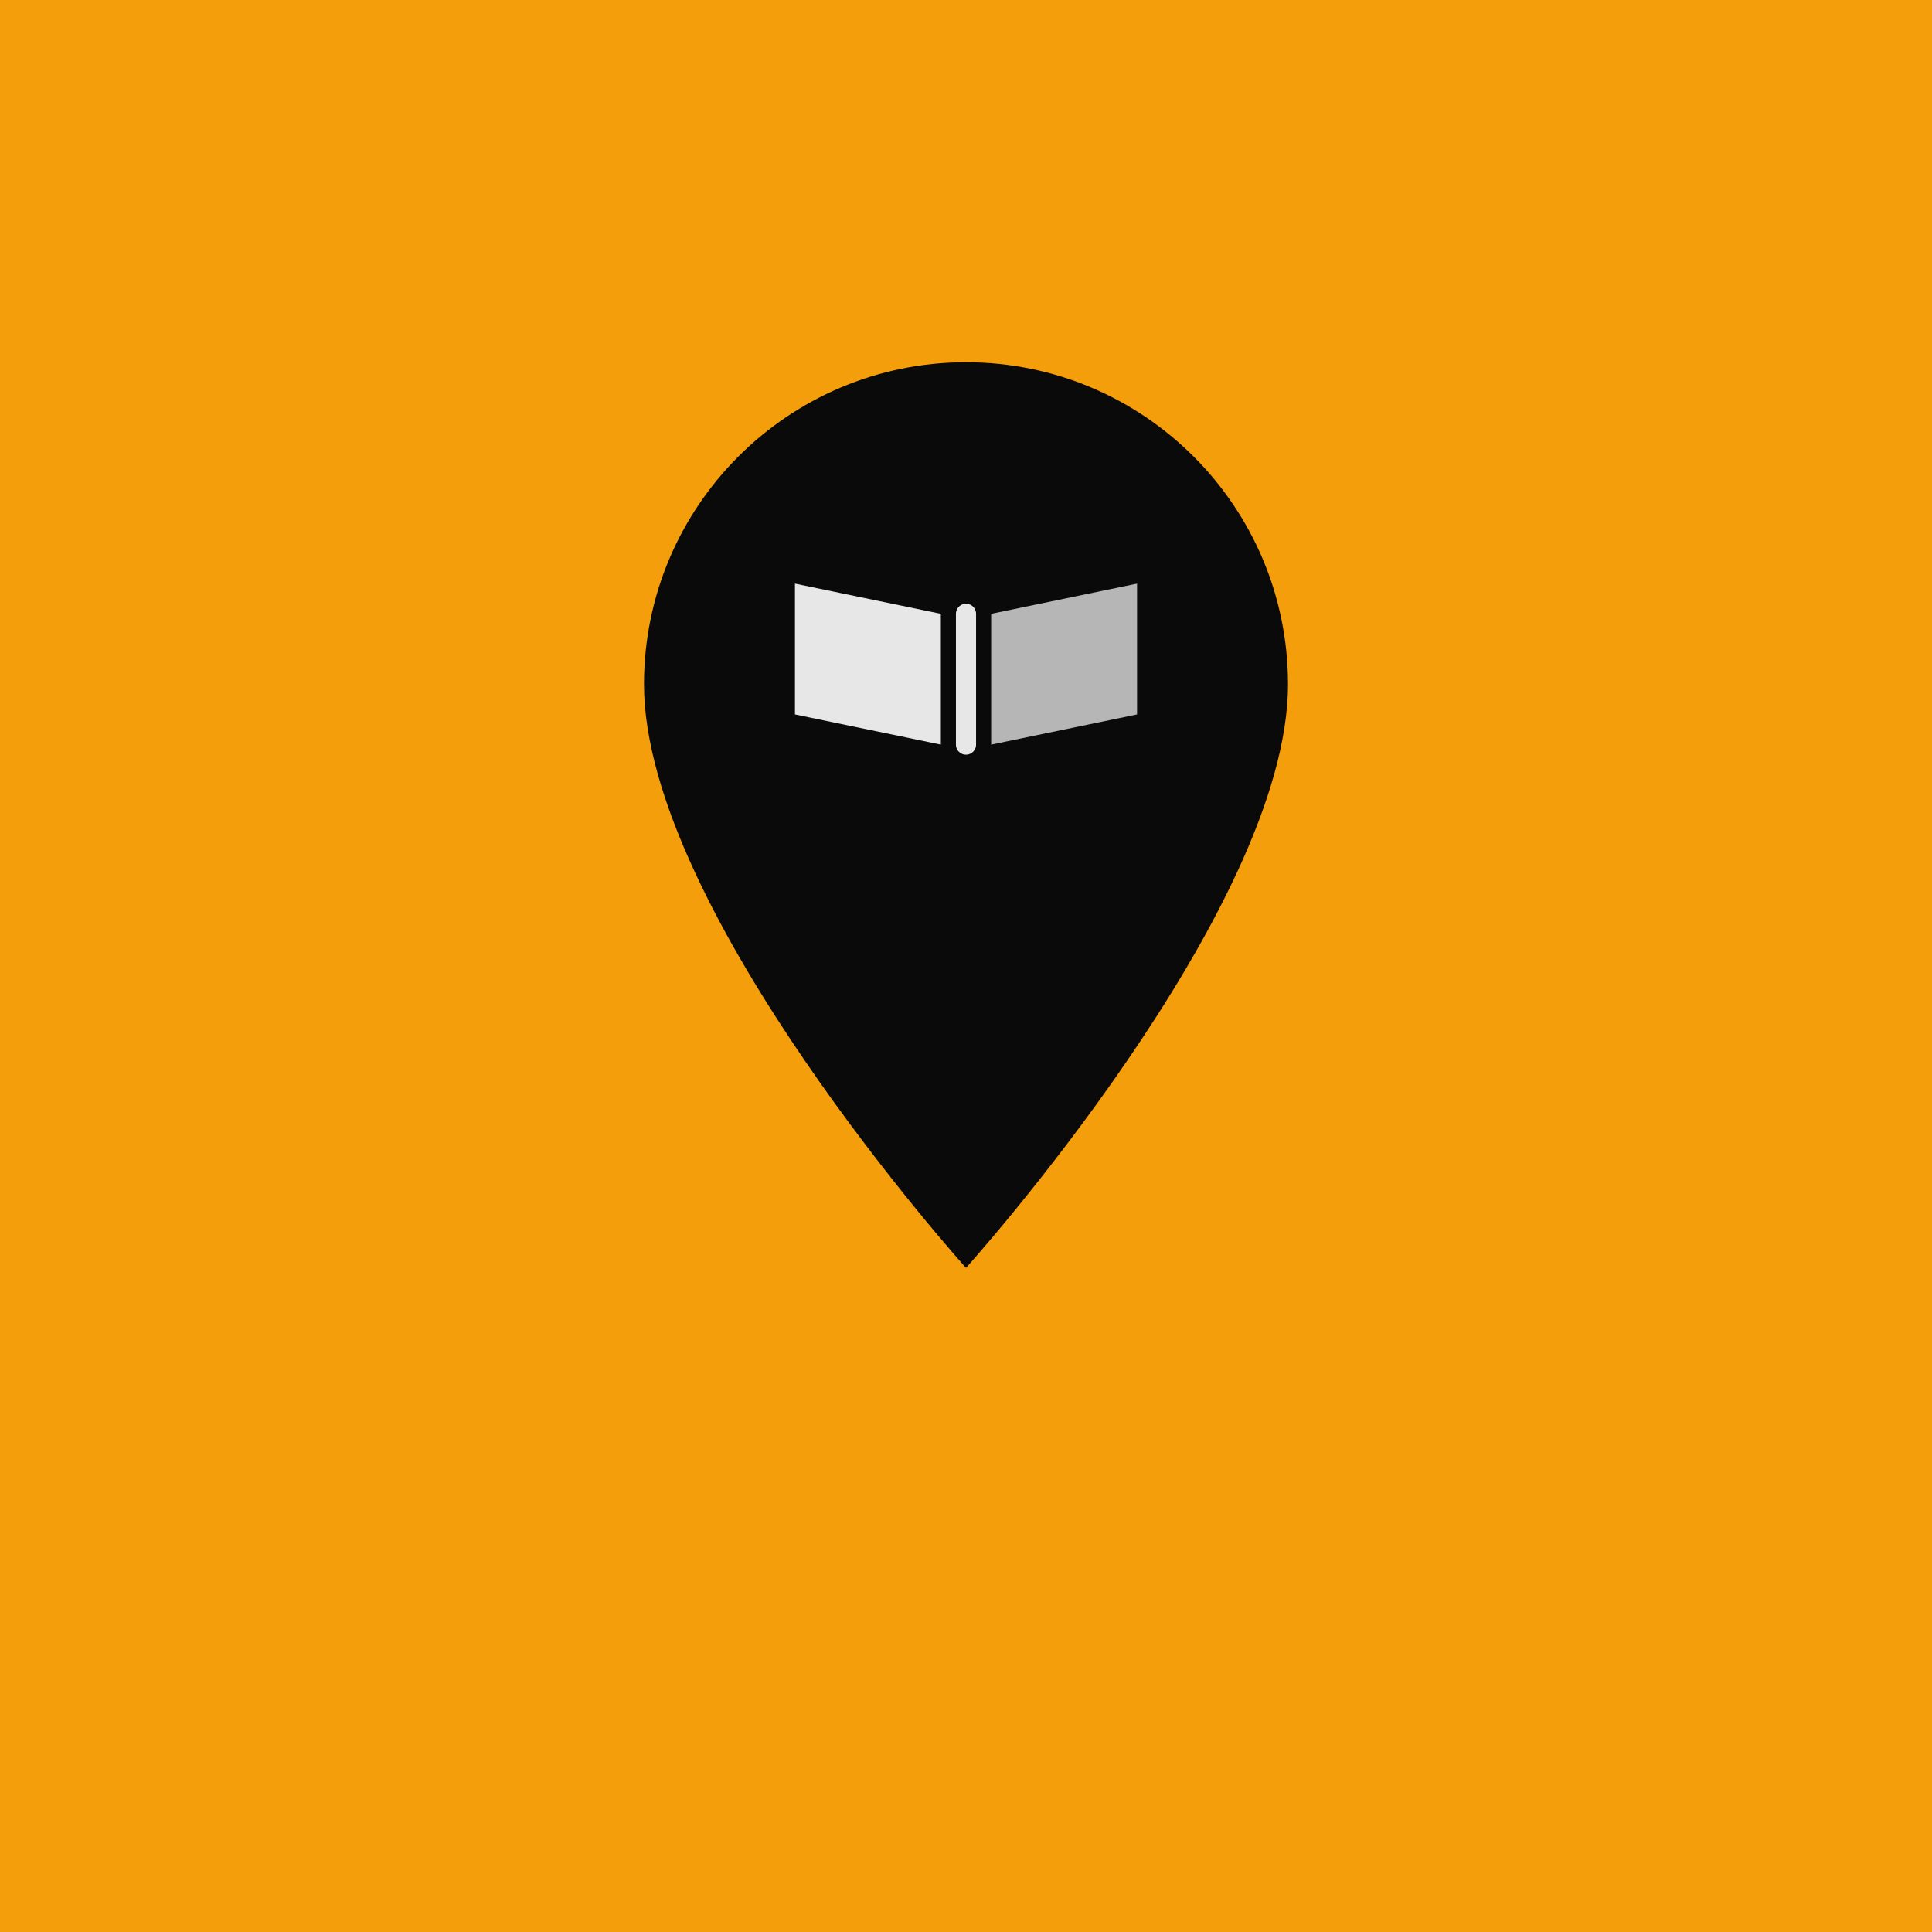
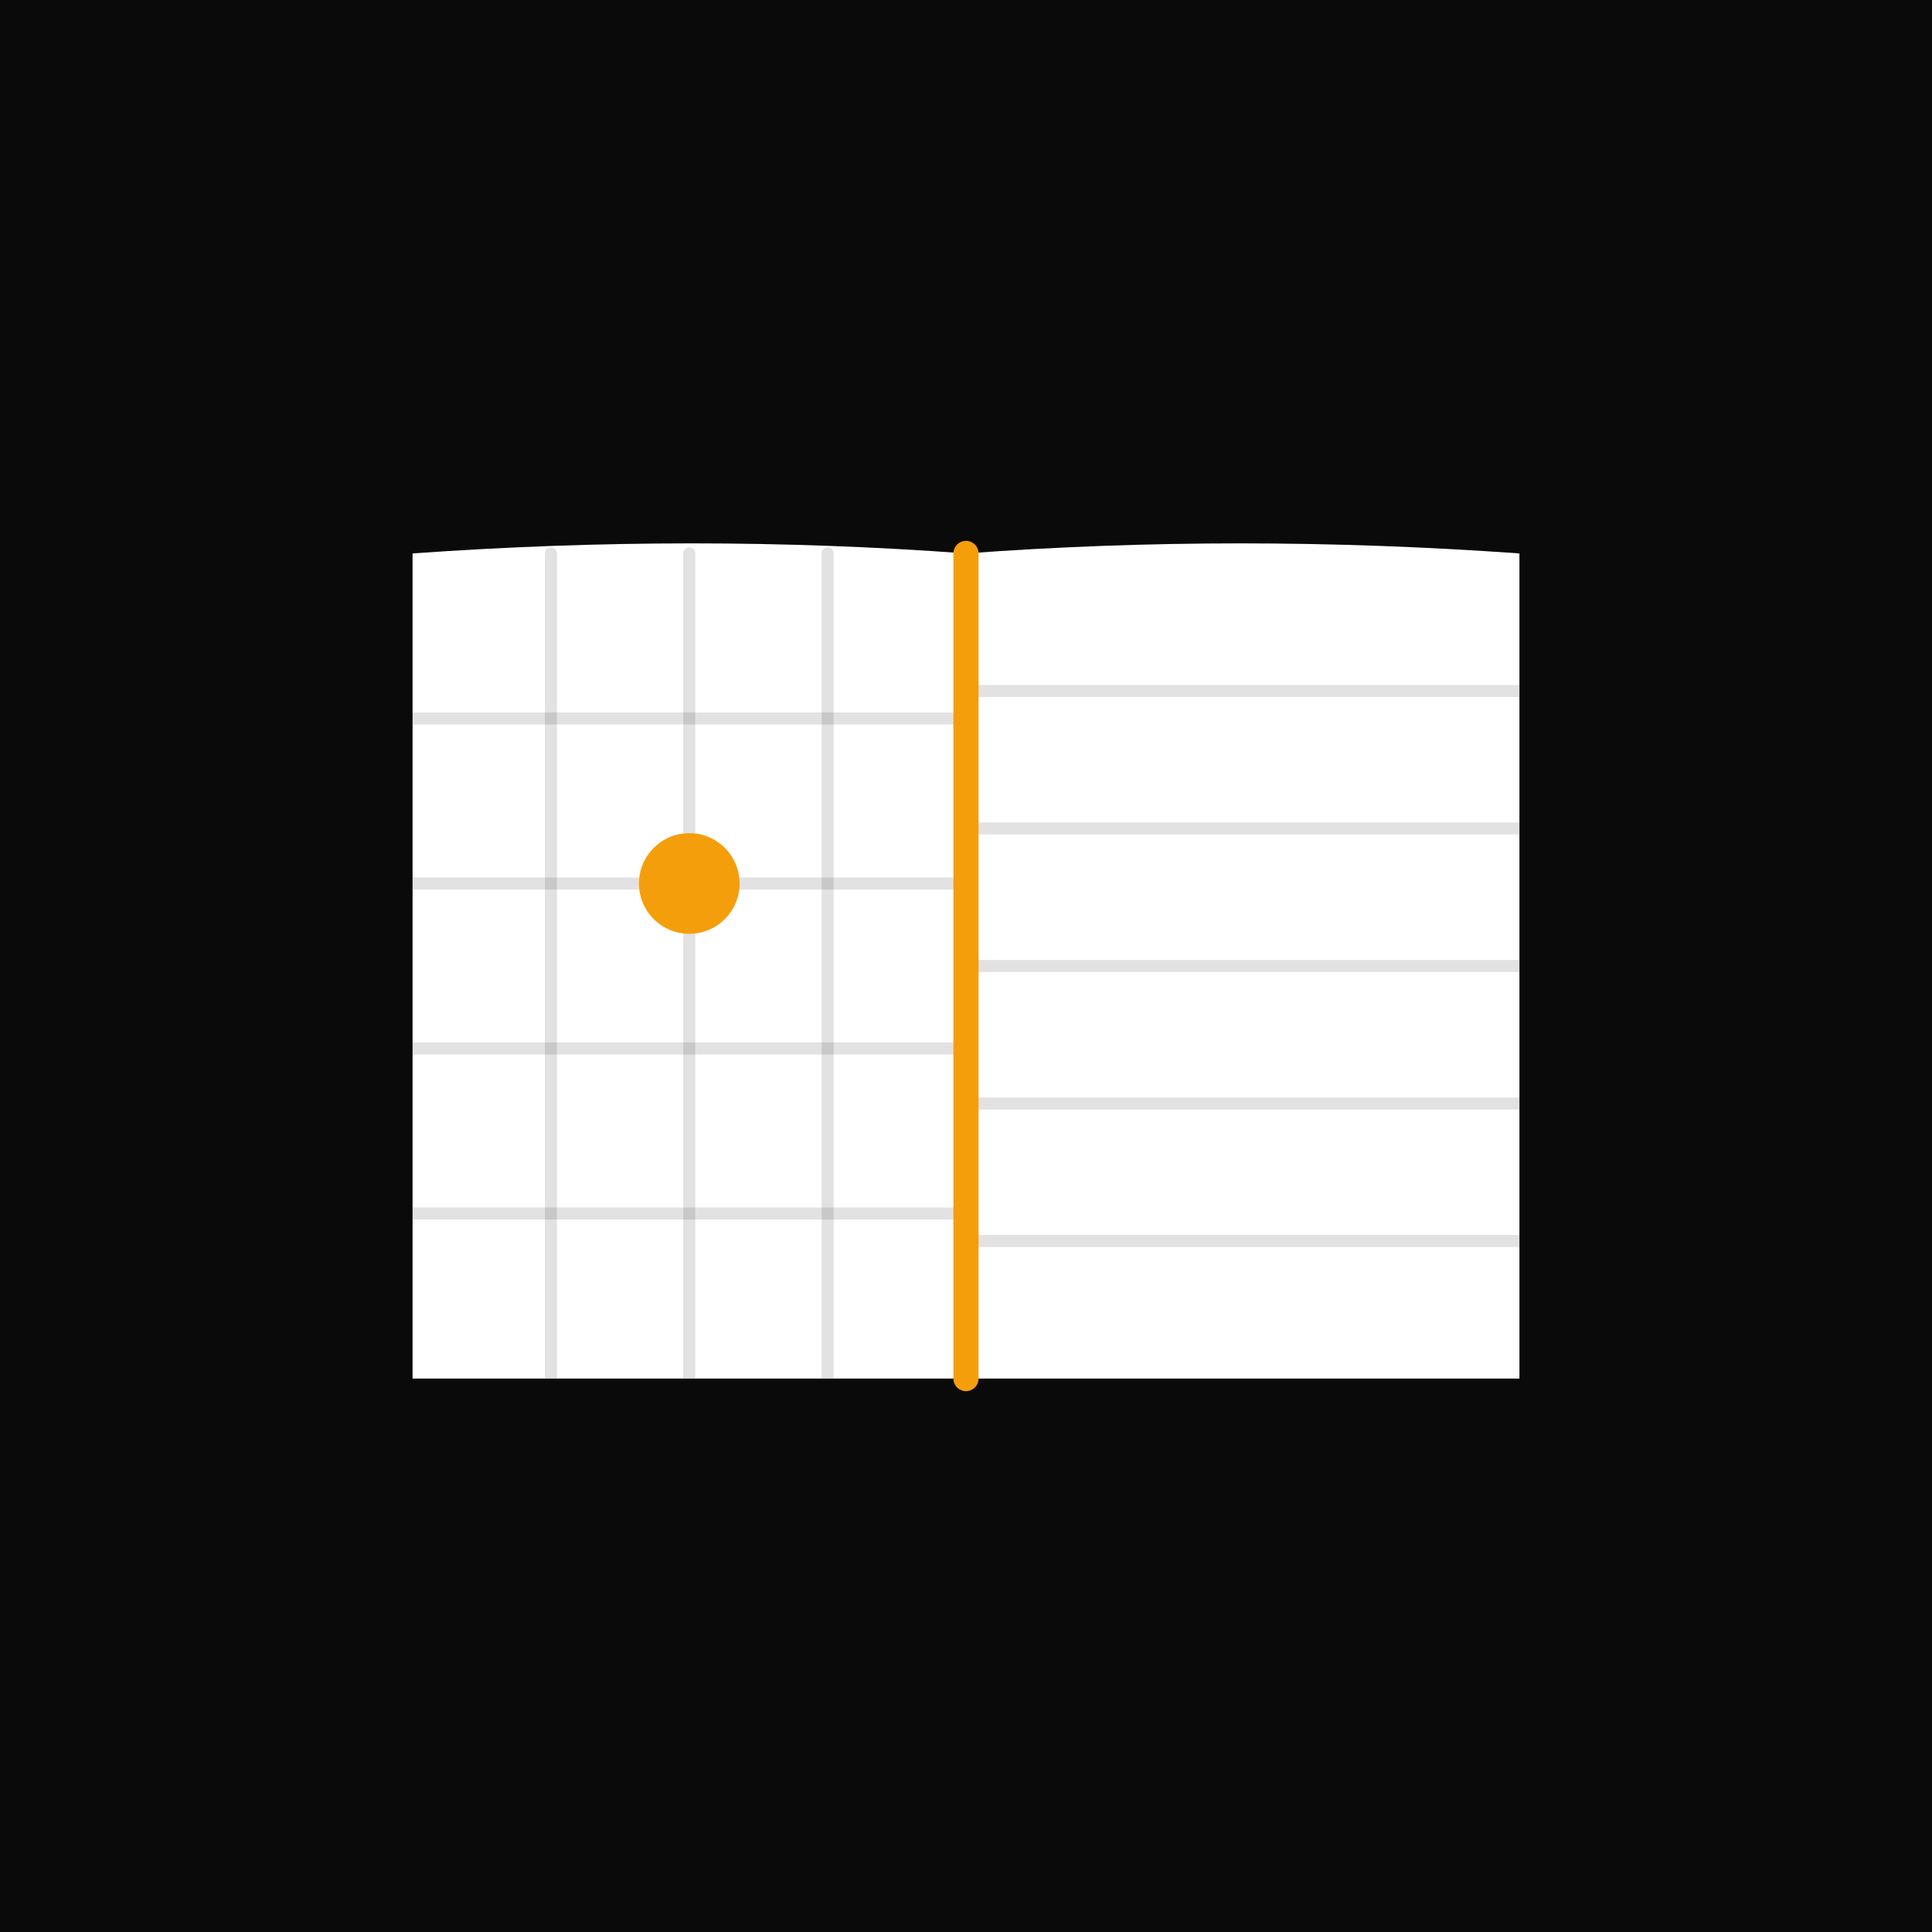
<svg xmlns="http://www.w3.org/2000/svg" viewBox="0 0 192 192" width="192" height="192" role="img" aria-label="StudyMap maskable">
-   <rect width="192" height="192" fill="#F59E0B" />
-   <path d="M96 36C78.33 36 64 50.33 64 68C64 90.5 96 126 96 126C96 126 128 90.5 128 68C128 50.33 113.67 36 96 36Z" fill="#0A0A0A" />
-   <path d="M79 58L93.5 61V74L79 71Z" fill="white" opacity="0.90" />
-   <path d="M98.5 61L113 58V71L98.5 74Z" fill="white" opacity="0.70" />
-   <line x1="96" y1="61" x2="96" y2="74" stroke="white" stroke-width="2" stroke-linecap="round" opacity="0.90" />
+   <rect width="192" height="192" fill="#0A0A0A" />
+   <defs>
+     <clipPath id="lp-192m">
+       <path d="M96,55 Q69,53 41,55 L41,137 L96,137 Z" />
+     </clipPath>
+     <clipPath id="rp-192m">
+       <path d="M96,55 Q123,53 151,55 L151,137 L96,137 Z" />
+     </clipPath>
+   </defs>
+   <path d="M96,55 Q69,53 41,55 L41,137 L96,137 Z" fill="#FFFFFF" />
+   <path d="M96,55 Q123,53 151,55 L151,137 L96,137 Z" fill="#FFFFFF" />
+   <g clip-path="url(#lp-192m)" stroke="#0A0A0A" stroke-opacity="0.12" stroke-width="1.2" stroke-linecap="round" stroke-linejoin="round" fill="none">
+     <line x1="54.75" y1="55" x2="54.75" y2="137" />
+     <line x1="68.5" y1="55" x2="68.5" y2="137" />
+     <line x1="82.25" y1="55" x2="82.25" y2="137" />
+     <line x1="41" y1="71.4" x2="96" y2="71.4" />
+     <line x1="41" y1="87.8" x2="96" y2="87.8" />
+     <line x1="41" y1="104.2" x2="96" y2="104.2" />
+     <line x1="41" y1="120.6" x2="96" y2="120.6" />
+   </g>
+   <g clip-path="url(#rp-192m)" stroke="#0A0A0A" stroke-opacity="0.12" stroke-width="1.2" stroke-linecap="round" stroke-linejoin="round" fill="none">
+     <line x1="96" y1="68.67" x2="151" y2="68.67" />
+     <line x1="96" y1="82.33" x2="151" y2="82.33" />
+     <line x1="96" y1="96" x2="151" y2="96" />
+     <line x1="96" y1="109.67" x2="151" y2="109.67" />
+     <line x1="96" y1="123.33" x2="151" y2="123.33" />
+   </g>
+   <line x1="96" y1="55" x2="96" y2="137" stroke="#F59E0B" stroke-width="2.5" stroke-linecap="round" stroke-linejoin="round" />
+   <circle cx="68.5" cy="87.8" r="5" fill="#F59E0B" />
</svg>
